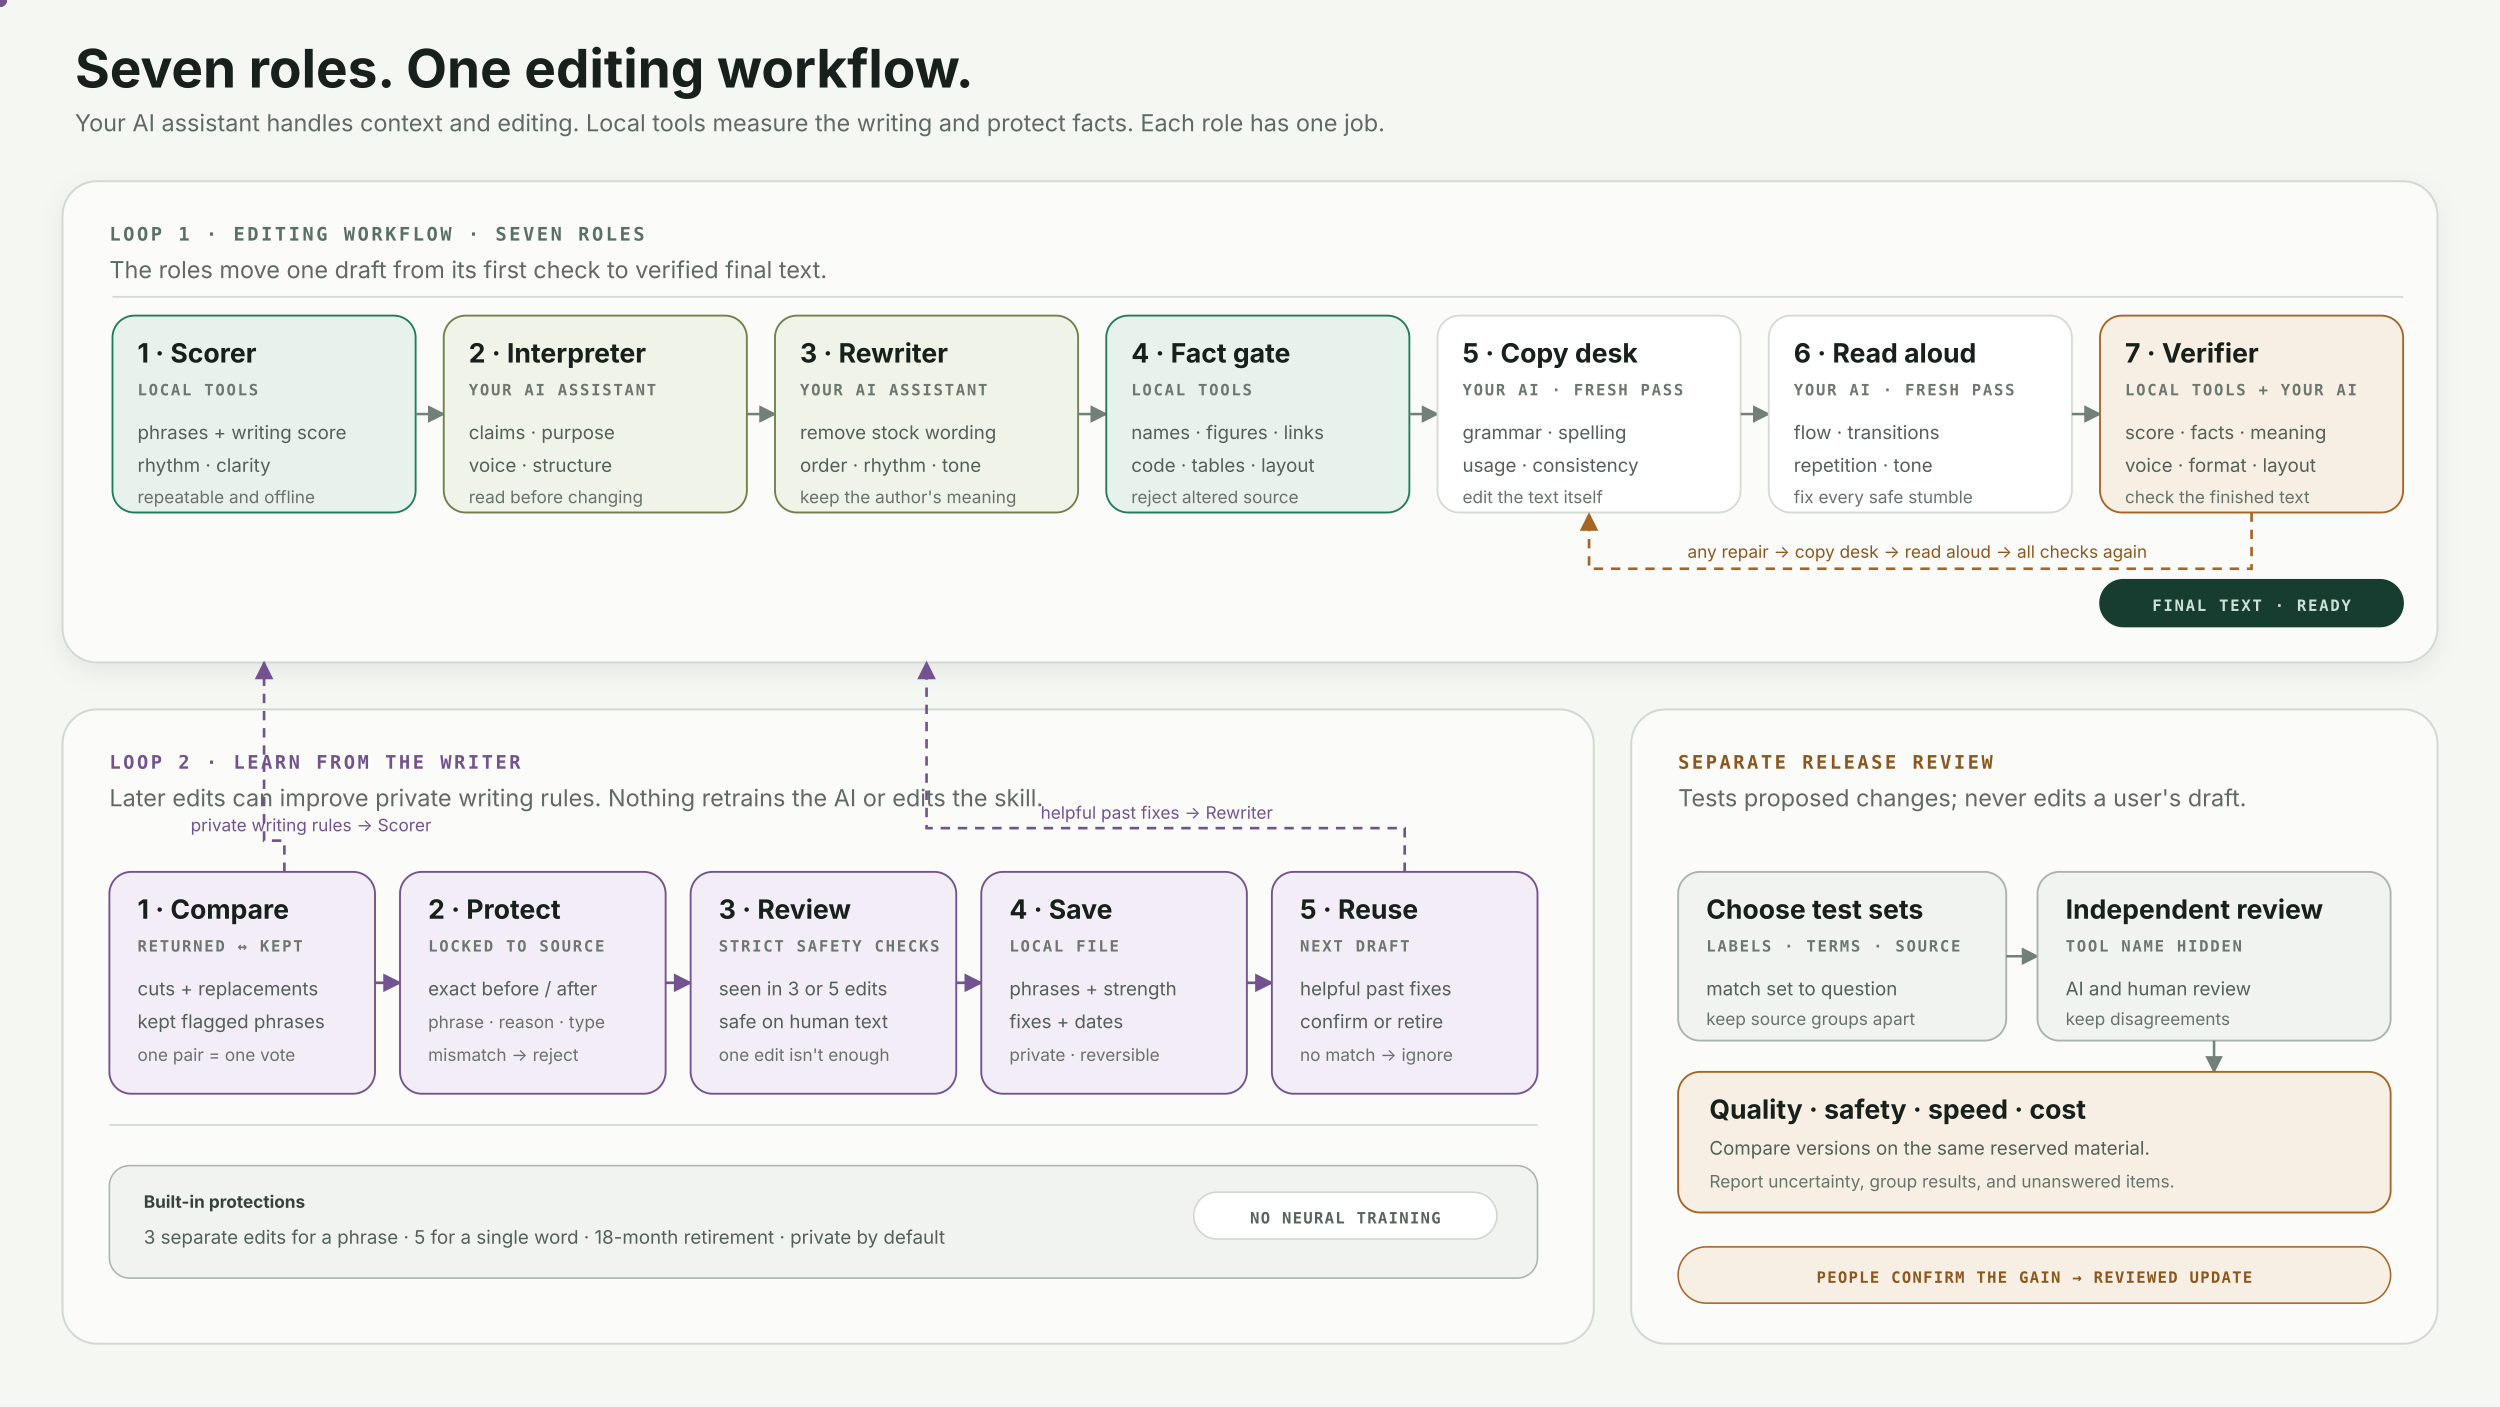
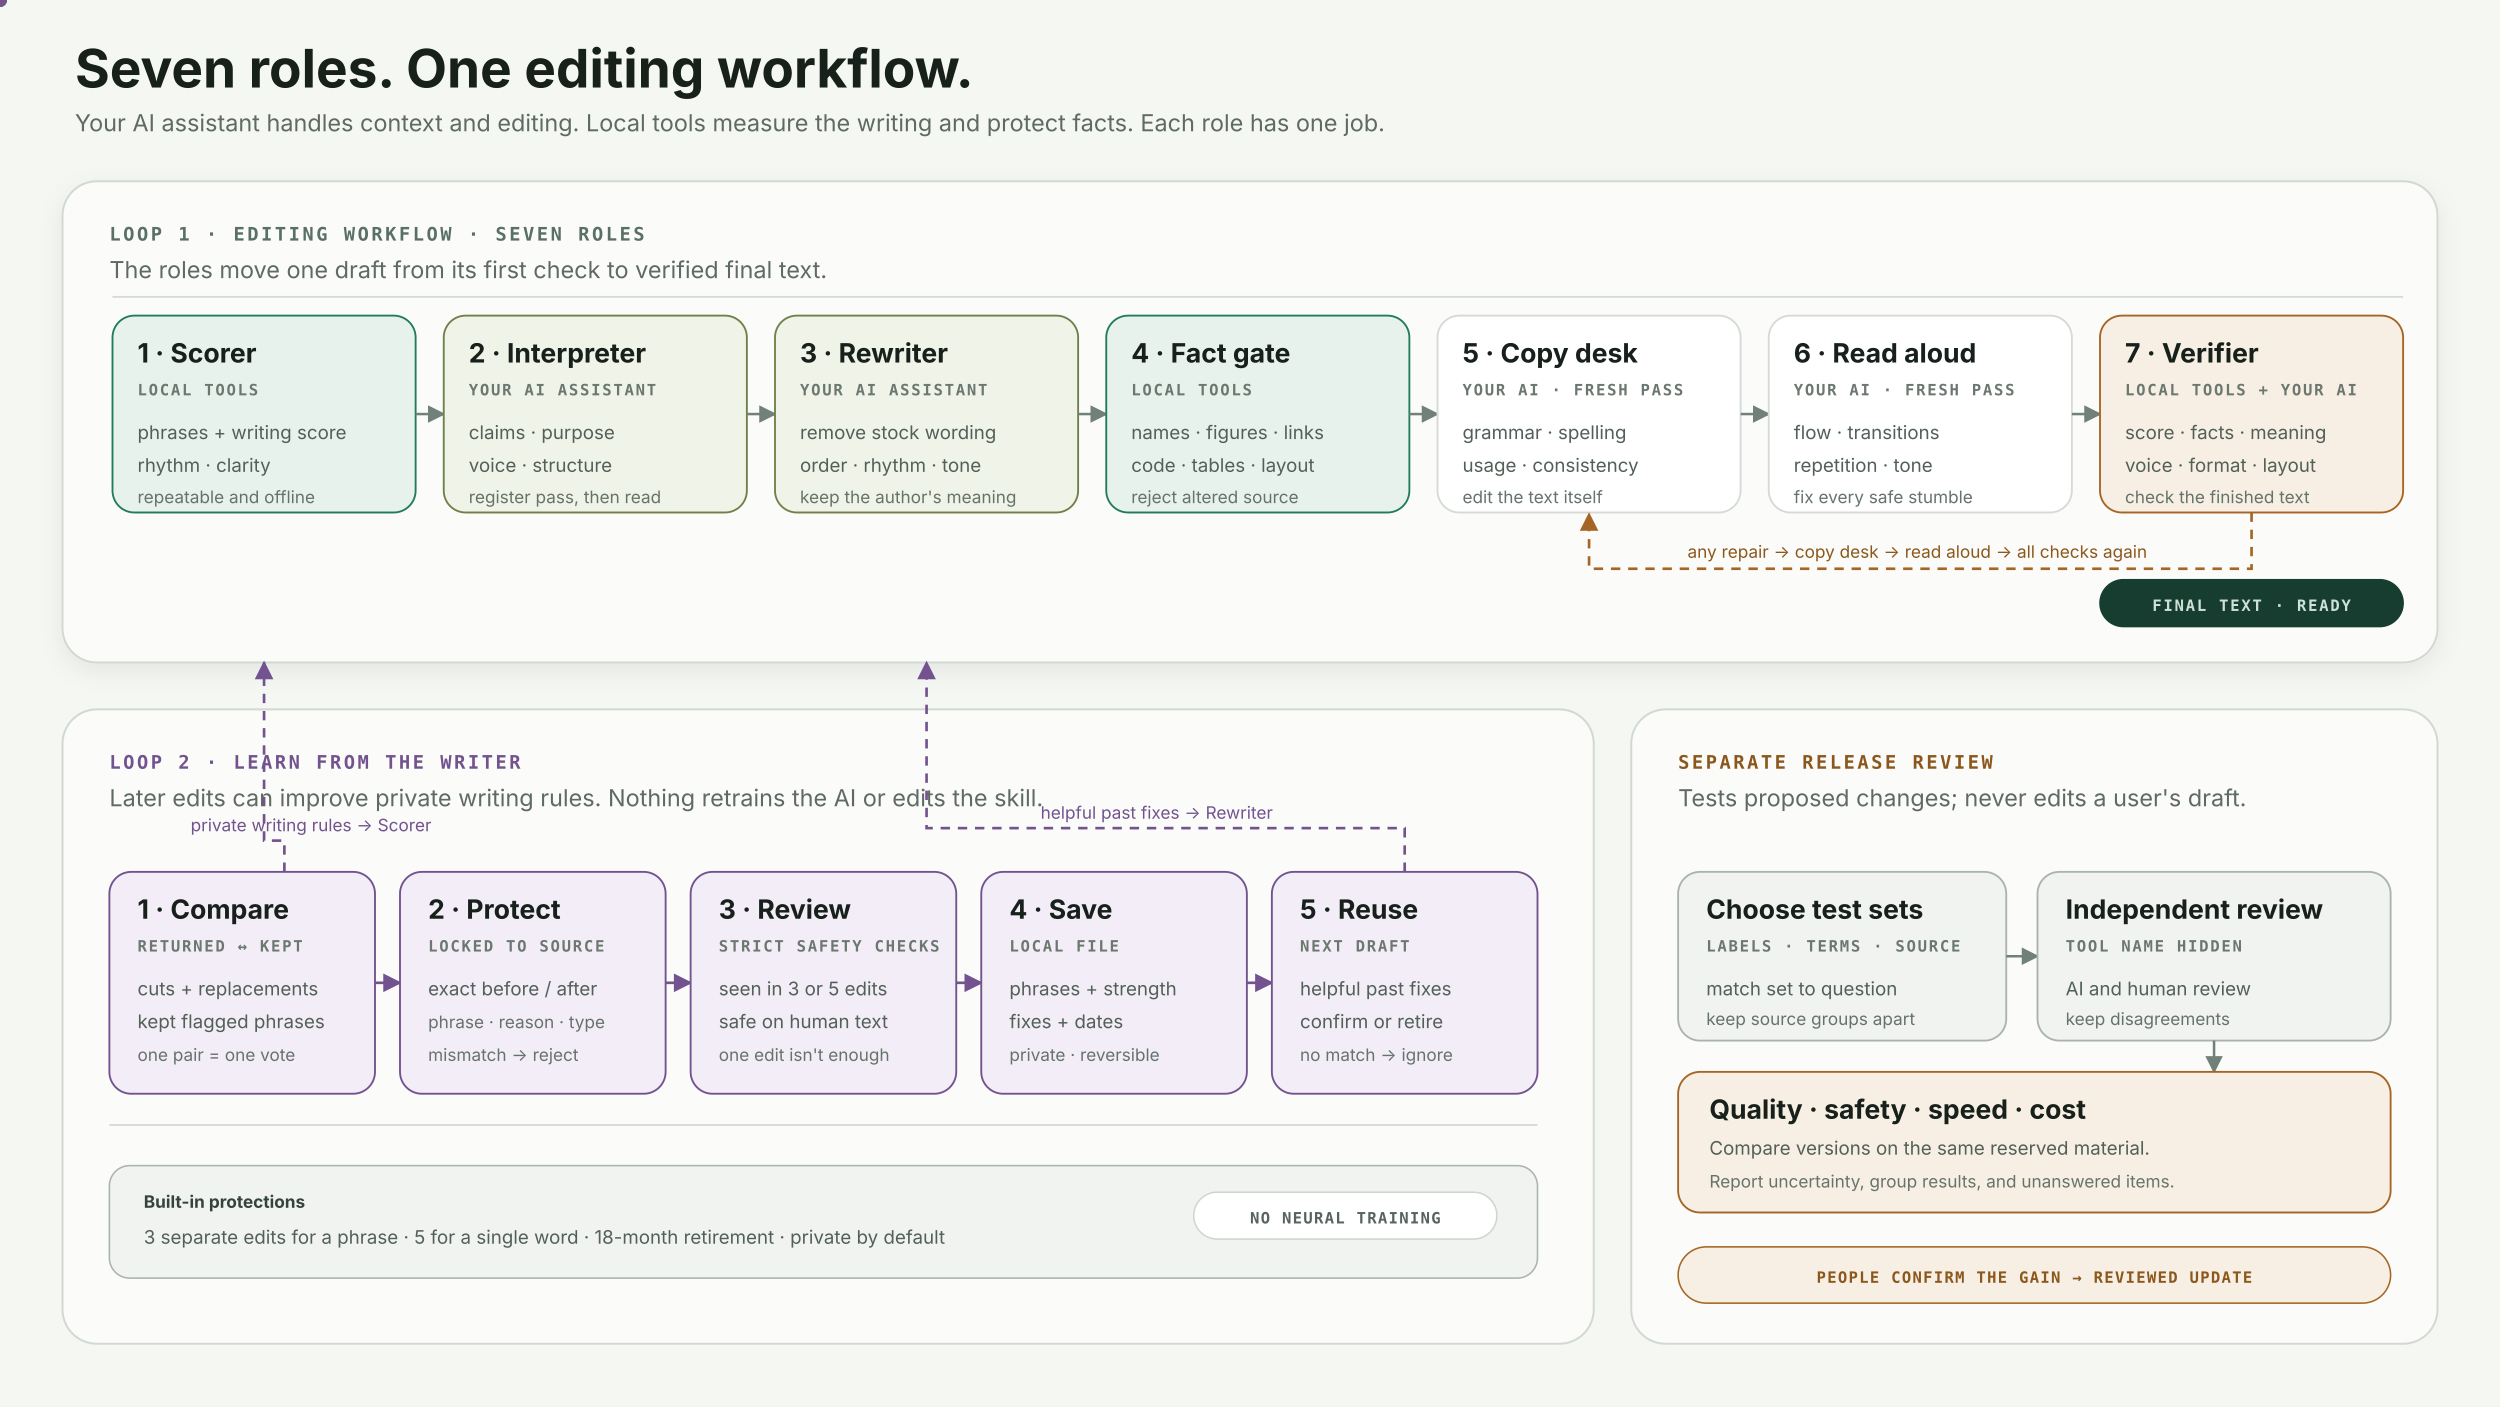
<svg xmlns="http://www.w3.org/2000/svg" viewBox="0 0 1600 900" width="1600" height="900" font-family="Helvetica,Arial,sans-serif" role="img" aria-labelledby="title desc" aria-label="Zero Slop uses seven roles in one editing workflow. Local tools score the draft. The user's existing AI assistant, powered by Claude, GPT, or another compatible model, interprets and rewrites it. Local tools protect names, numbers, quotations, and links. Fresh AI passes copy edit and read the text aloud. Local tools and the AI assistant verify the exact final text. Later writer edits can improve private writing rules after strict safety checks. A separate release review tests quality, safety, speed, and cost. No neural training occurs automatically.">
  <defs>
    <marker id="arrow" viewBox="0 0 10 10" refX="9" refY="5" markerWidth="7" markerHeight="7" orient="auto-start-reverse">
      <path d="M0 0 10 5 0 10Z" fill="#718078" />
    </marker>
    <marker id="amberArrow" viewBox="0 0 10 10" refX="9" refY="5" markerWidth="7" markerHeight="7" orient="auto-start-reverse">
      <path d="M0 0 10 5 0 10Z" fill="#A56625" />
    </marker>
    <marker id="purpleArrow" viewBox="0 0 10 10" refX="9" refY="5" markerWidth="7" markerHeight="7" orient="auto-start-reverse">
      <path d="M0 0 10 5 0 10Z" fill="#72528F" />
    </marker>
    <filter id="softShadow" x="-20%" y="-20%" width="140%" height="140%">
      <feDropShadow dx="0" dy="5" stdDeviation="8" flood-color="#17221C" flood-opacity=".07" />
    </filter>
    <style>
      .grt{fill:#F5F7F3}.grp{fill:#FBFCF9;stroke:#D2D9D2;stroke-width:1.3}.grl{fill:#F0F3F0;stroke:#AAB4AC}.node{fill:#FFFFFF;stroke:#D4DBD4;stroke-width:1.2}.green{fill:#E8F2EC;stroke:#227B5B}.olive{fill:#EFF3E8;stroke:#71804B}.amber{fill:#F7EFE3;stroke:#A56625}.purple{fill:#F2EDF6;stroke:#72528F}.slate{fill:#F0F3F0;stroke:#AAB4AC}.output{fill:#173D30;stroke:#173D30}.title{font:700 34px -apple-system,BlinkMacSystemFont,"Segoe UI",sans-serif;font-size:34px;fill:#17201B}.dek{font:400 15px -apple-system,BlinkMacSystemFont,"Segoe UI",sans-serif;font-size:15px;fill:#5E6A63}.eyebrow{font:700 12px ui-monospace,SFMono-Regular,Menlo,monospace;font-size:12px;letter-spacing:1.6px;fill:#597067}.eyebrowPurple{font:700 12px ui-monospace,SFMono-Regular,Menlo,monospace;font-size:12px;letter-spacing:1.6px;fill:#72528F}.eyebrowAmber{font:700 12px ui-monospace,SFMono-Regular,Menlo,monospace;font-size:12px;letter-spacing:1.6px;fill:#8B571D}.stage{font:700 17px -apple-system,BlinkMacSystemFont,"Segoe UI",sans-serif;font-size:17px;fill:#17201B}.role{font:700 10px ui-monospace,SFMono-Regular,Menlo,monospace;font-size:10px;letter-spacing:1.1px;fill:#6B776F}.body{font:400 12px -apple-system,BlinkMacSystemFont,"Segoe UI",sans-serif;font-size:12px;fill:#526058}.small{font:400 11px -apple-system,BlinkMacSystemFont,"Segoe UI",sans-serif;font-size:11px;fill:#66736B}.smallStrong{font:700 11px -apple-system,BlinkMacSystemFont,"Segoe UI",sans-serif;font-size:11px;fill:#35433B}.whiteLabel{font:700 10px ui-monospace,SFMono-Regular,Menlo,monospace;font-size:10px;letter-spacing:1.1px;fill:#CDE1D7}.ln{fill:none;stroke:#718078;stroke-width:1.6}.rp{fill:none;stroke:#A56625;stroke-width:1.7;stroke-dasharray:6 5}.lp{fill:none;stroke:#72528F;stroke-width:1.7;stroke-dasharray:6 5}.rail{fill:none;stroke:#D4DBD4;stroke-width:1.2}.badge{fill:#FFFFFF;stroke:#CED6CF;stroke-width:1}.badgeText{font:700 10px ui-monospace,SFMono-Regular,Menlo,monospace;font-size:10px;letter-spacing:.8px;fill:#56645C}.purpleText{fill:#72528F}.amberText{fill:#8B571D}
      @media (prefers-reduced-motion:reduce){.motion{display:none}}
      @media (prefers-color-scheme:dark){#background{fill:#101512}.grt{fill:#101512}.grp{fill:#171D18;stroke:#374139}.grl{fill:#1D231E;stroke:#4C574F}.node{fill:#1C231E;stroke:#3B463E}.green{fill:#142A21;stroke:#42A57B}.olive{fill:#242A1B;stroke:#94A561}.amber{fill:#302316;stroke:#C58A43}.purple{fill:#251D2B;stroke:#9D78B7}.slate{fill:#1D231E;stroke:#4C574F}.title,.stage{fill:#EEF3EF}.dek,.body,.small{fill:#AEB9B1}.eyebrow,.role,.badgeText{fill:#9EACA3}.smallStrong{fill:#D7DFD9}.badge{fill:#202721;stroke:#465149}.ln{stroke:#7D8A81}.rp{stroke:#C58A43}.lp{stroke:#9D78B7}.amberText{fill:#D4A05F}.purpleText{fill:#B899CC}}
    </style>
  </defs>
  <rect id="background" width="1600" height="900" class="grt" />
  <text x="48" y="56" class="title">Seven roles. One editing workflow.</text>
  <text x="48" y="84" class="dek">Your AI assistant handles context and editing. Local tools measure the writing and protect facts. Each role has one job.</text>
  <rect x="40" y="116" width="1520" height="308" rx="22" class="grp" filter="url(#softShadow)" />
  <text x="70" y="154" class="eyebrow">LOOP 1 · EDITING WORKFLOW · SEVEN ROLES</text>
  <text x="70" y="178" class="dek">The roles move one draft from its first check to verified final text.</text>
  <path d="M72 190H1538" class="rail" />
  <circle r="4.5" fill="#227B5B" class="motion">
    <animateMotion dur="8s" repeatCount="indefinite" path="M72 190H1538" />
  </circle>
  <rect x="72" y="202" width="194" height="126" rx="14" class="node green" />
  <text x="88" y="232" class="stage">1 · Scorer</text>
  <text x="88" y="253" class="role">LOCAL TOOLS</text>
  <text x="88" y="281" class="body">phrases + writing score</text>
  <text x="88" y="302" class="body">rhythm · clarity</text>
  <text x="88" y="322" class="small">repeatable and offline</text>
  <path d="M266 265H284" class="ln" marker-end="url(#arrow)" />
  <rect x="284" y="202" width="194" height="126" rx="14" class="node olive" />
  <text x="300" y="232" class="stage">2 · Interpreter</text>
  <text x="300" y="253" class="role">YOUR AI ASSISTANT</text>
  <text x="300" y="281" class="body">claims · purpose</text>
  <text x="300" y="302" class="body">voice · structure</text>
-   <text x="300" y="322" class="small">read before changing</text>
+   <text x="300" y="322" class="small">register pass, then read</text>
  <path d="M478 265H496" class="ln" marker-end="url(#arrow)" />
  <rect x="496" y="202" width="194" height="126" rx="14" class="node olive" />
  <text x="512" y="232" class="stage">3 · Rewriter</text>
  <text x="512" y="253" class="role">YOUR AI ASSISTANT</text>
  <text x="512" y="281" class="body">remove stock wording</text>
  <text x="512" y="302" class="body">order · rhythm · tone</text>
  <text x="512" y="322" class="small">keep the author's meaning</text>
  <path d="M690 265H708" class="ln" marker-end="url(#arrow)" />
  <rect x="708" y="202" width="194" height="126" rx="14" class="node green" />
  <text x="724" y="232" class="stage">4 · Fact gate</text>
  <text x="724" y="253" class="role">LOCAL TOOLS</text>
  <text x="724" y="281" class="body">names · figures · links</text>
  <text x="724" y="302" class="body">code · tables · layout</text>
  <text x="724" y="322" class="small">reject altered source</text>
  <path d="M902 265H920" class="ln" marker-end="url(#arrow)" />
  <rect x="920" y="202" width="194" height="126" rx="14" class="node" />
  <text x="936" y="232" class="stage">5 · Copy desk</text>
  <text x="936" y="253" class="role">YOUR AI · FRESH PASS</text>
  <text x="936" y="281" class="body">grammar · spelling</text>
  <text x="936" y="302" class="body">usage · consistency</text>
  <text x="936" y="322" class="small">edit the text itself</text>
  <path d="M1114 265H1132" class="ln" marker-end="url(#arrow)" />
  <rect x="1132" y="202" width="194" height="126" rx="14" class="node" />
  <text x="1148" y="232" class="stage">6 · Read aloud</text>
  <text x="1148" y="253" class="role">YOUR AI · FRESH PASS</text>
  <text x="1148" y="281" class="body">flow · transitions</text>
  <text x="1148" y="302" class="body">repetition · tone</text>
  <text x="1148" y="322" class="small">fix every safe stumble</text>
  <path d="M1326 265H1344" class="ln" marker-end="url(#arrow)" />
  <rect x="1344" y="202" width="194" height="126" rx="14" class="node amber" />
  <text x="1360" y="232" class="stage">7 · Verifier</text>
  <text x="1360" y="253" class="role">LOCAL TOOLS + YOUR AI</text>
  <text x="1360" y="281" class="body">score · facts · meaning</text>
  <text x="1360" y="302" class="body">voice · format · layout</text>
  <text x="1360" y="322" class="small">check the finished text</text>
  <path d="M1441 328V364H1017V329" class="rp" marker-end="url(#amberArrow)" />
  <text x="1080" y="357" class="small amberText">any repair → copy desk → read aloud → all checks again</text>
  <rect x="1344" y="371" width="194" height="30" rx="15" class="output" />
  <text x="1441" y="391" text-anchor="middle" class="whiteLabel">FINAL TEXT · READY</text>
  <rect x="40" y="454" width="980" height="406" rx="22" class="grp" />
  <text x="70" y="492" class="eyebrowPurple">LOOP 2 · LEARN FROM THE WRITER</text>
  <text x="70" y="516" class="dek">Later edits can improve private writing rules. Nothing retrains the AI or edits the skill.</text>
  <rect x="70" y="558" width="170" height="142" rx="14" class="node purple" />
  <text x="88" y="588" class="stage">1 · Compare</text>
  <text x="88" y="609" class="role">RETURNED ↔ KEPT</text>
  <text x="88" y="637" class="body">cuts + replacements</text>
  <text x="88" y="658" class="body">kept flagged phrases</text>
  <text x="88" y="679" class="small">one pair = one vote</text>
  <path d="M240 629H256" class="lp" marker-end="url(#purpleArrow)" />
  <rect x="256" y="558" width="170" height="142" rx="14" class="node purple" />
  <text x="274" y="588" class="stage">2 · Protect</text>
  <text x="274" y="609" class="role">LOCKED TO SOURCE</text>
  <text x="274" y="637" class="body">exact before / after</text>
  <text x="274" y="658" class="small">phrase · reason · type</text>
  <text x="274" y="679" class="small">mismatch → reject</text>
  <path d="M426 629H442" class="lp" marker-end="url(#purpleArrow)" />
  <rect x="442" y="558" width="170" height="142" rx="14" class="node purple" />
  <text x="460" y="588" class="stage">3 · Review</text>
  <text x="460" y="609" class="role">STRICT SAFETY CHECKS</text>
  <text x="460" y="637" class="body">seen in 3 or 5 edits</text>
  <text x="460" y="658" class="body">safe on human text</text>
  <text x="460" y="679" class="small">one edit isn't enough</text>
  <path d="M612 629H628" class="lp" marker-end="url(#purpleArrow)" />
  <rect x="628" y="558" width="170" height="142" rx="14" class="node purple" />
  <text x="646" y="588" class="stage">4 · Save</text>
  <text x="646" y="609" class="role">LOCAL FILE</text>
  <text x="646" y="637" class="body">phrases + strength</text>
  <text x="646" y="658" class="body">fixes + dates</text>
  <text x="646" y="679" class="small">private · reversible</text>
  <path d="M798 629H814" class="lp" marker-end="url(#purpleArrow)" />
  <rect x="814" y="558" width="170" height="142" rx="14" class="node purple" />
  <text x="832" y="588" class="stage">5 · Reuse</text>
  <text x="832" y="609" class="role">NEXT DRAFT</text>
  <text x="832" y="637" class="body">helpful past fixes</text>
  <text x="832" y="658" class="body">confirm or retire</text>
  <text x="832" y="679" class="small">no match → ignore</text>
  <path d="M182 558V538H169V424" class="lp" marker-end="url(#purpleArrow)" />
  <text x="122" y="532" class="small purpleText">private writing rules → Scorer</text>
  <path d="M899 558V530H593V424" class="lp" marker-end="url(#purpleArrow)" />
  <text x="666" y="524" class="small purpleText">helpful past fixes → Rewriter</text>
  <path d="M70 720H984" class="rail" />
  <circle r="4.5" fill="#72528F" class="motion">
    <animateMotion dur="6s" repeatCount="indefinite" path="M70 720H984" />
  </circle>
  <rect x="70" y="746" width="914" height="72" rx="13" class="grl" />
  <text x="92" y="773" class="smallStrong">Built-in protections</text>
  <text x="92" y="796" class="body">3 separate edits for a phrase · 5 for a single word · 18-month retirement · private by default</text>
  <rect x="764" y="763" width="194" height="30" rx="15" class="badge" />
  <text x="861" y="783" text-anchor="middle" class="badgeText">NO NEURAL TRAINING</text>
  <rect x="1044" y="454" width="516" height="406" rx="22" class="grp" />
  <text x="1074" y="492" class="eyebrowAmber">SEPARATE RELEASE REVIEW</text>
  <text x="1074" y="516" class="dek">Tests proposed changes; never edits a user's draft.</text>
  <rect x="1074" y="558" width="210" height="108" rx="14" class="node slate" />
  <text x="1092" y="588" class="stage">Choose test sets</text>
  <text x="1092" y="609" class="role">LABELS · TERMS · SOURCE</text>
  <text x="1092" y="637" class="body">match set to question</text>
  <text x="1092" y="656" class="small">keep source groups apart</text>
  <path d="M1284 612H1304" class="ln" marker-end="url(#arrow)" />
  <rect x="1304" y="558" width="226" height="108" rx="14" class="node slate" />
  <text x="1322" y="588" class="stage">Independent review</text>
  <text x="1322" y="609" class="role">TOOL NAME HIDDEN</text>
  <text x="1322" y="637" class="body">AI and human review</text>
  <text x="1322" y="656" class="small">keep disagreements</text>
  <path d="M1417 666V686" class="ln" marker-end="url(#arrow)" />
  <rect x="1074" y="686" width="456" height="90" rx="14" class="node amber" />
  <text x="1094" y="716" class="stage">Quality · safety · speed · cost</text>
  <text x="1094" y="739" class="body">Compare versions on the same reserved material.</text>
  <text x="1094" y="760" class="small">Report uncertainty, group results, and unanswered items.</text>
  <rect x="1074" y="798" width="456" height="36" rx="18" class="amber" />
  <text x="1302" y="821" text-anchor="middle" class="badgeText amberText">PEOPLE CONFIRM THE GAIN → REVIEWED UPDATE</text>
</svg>
